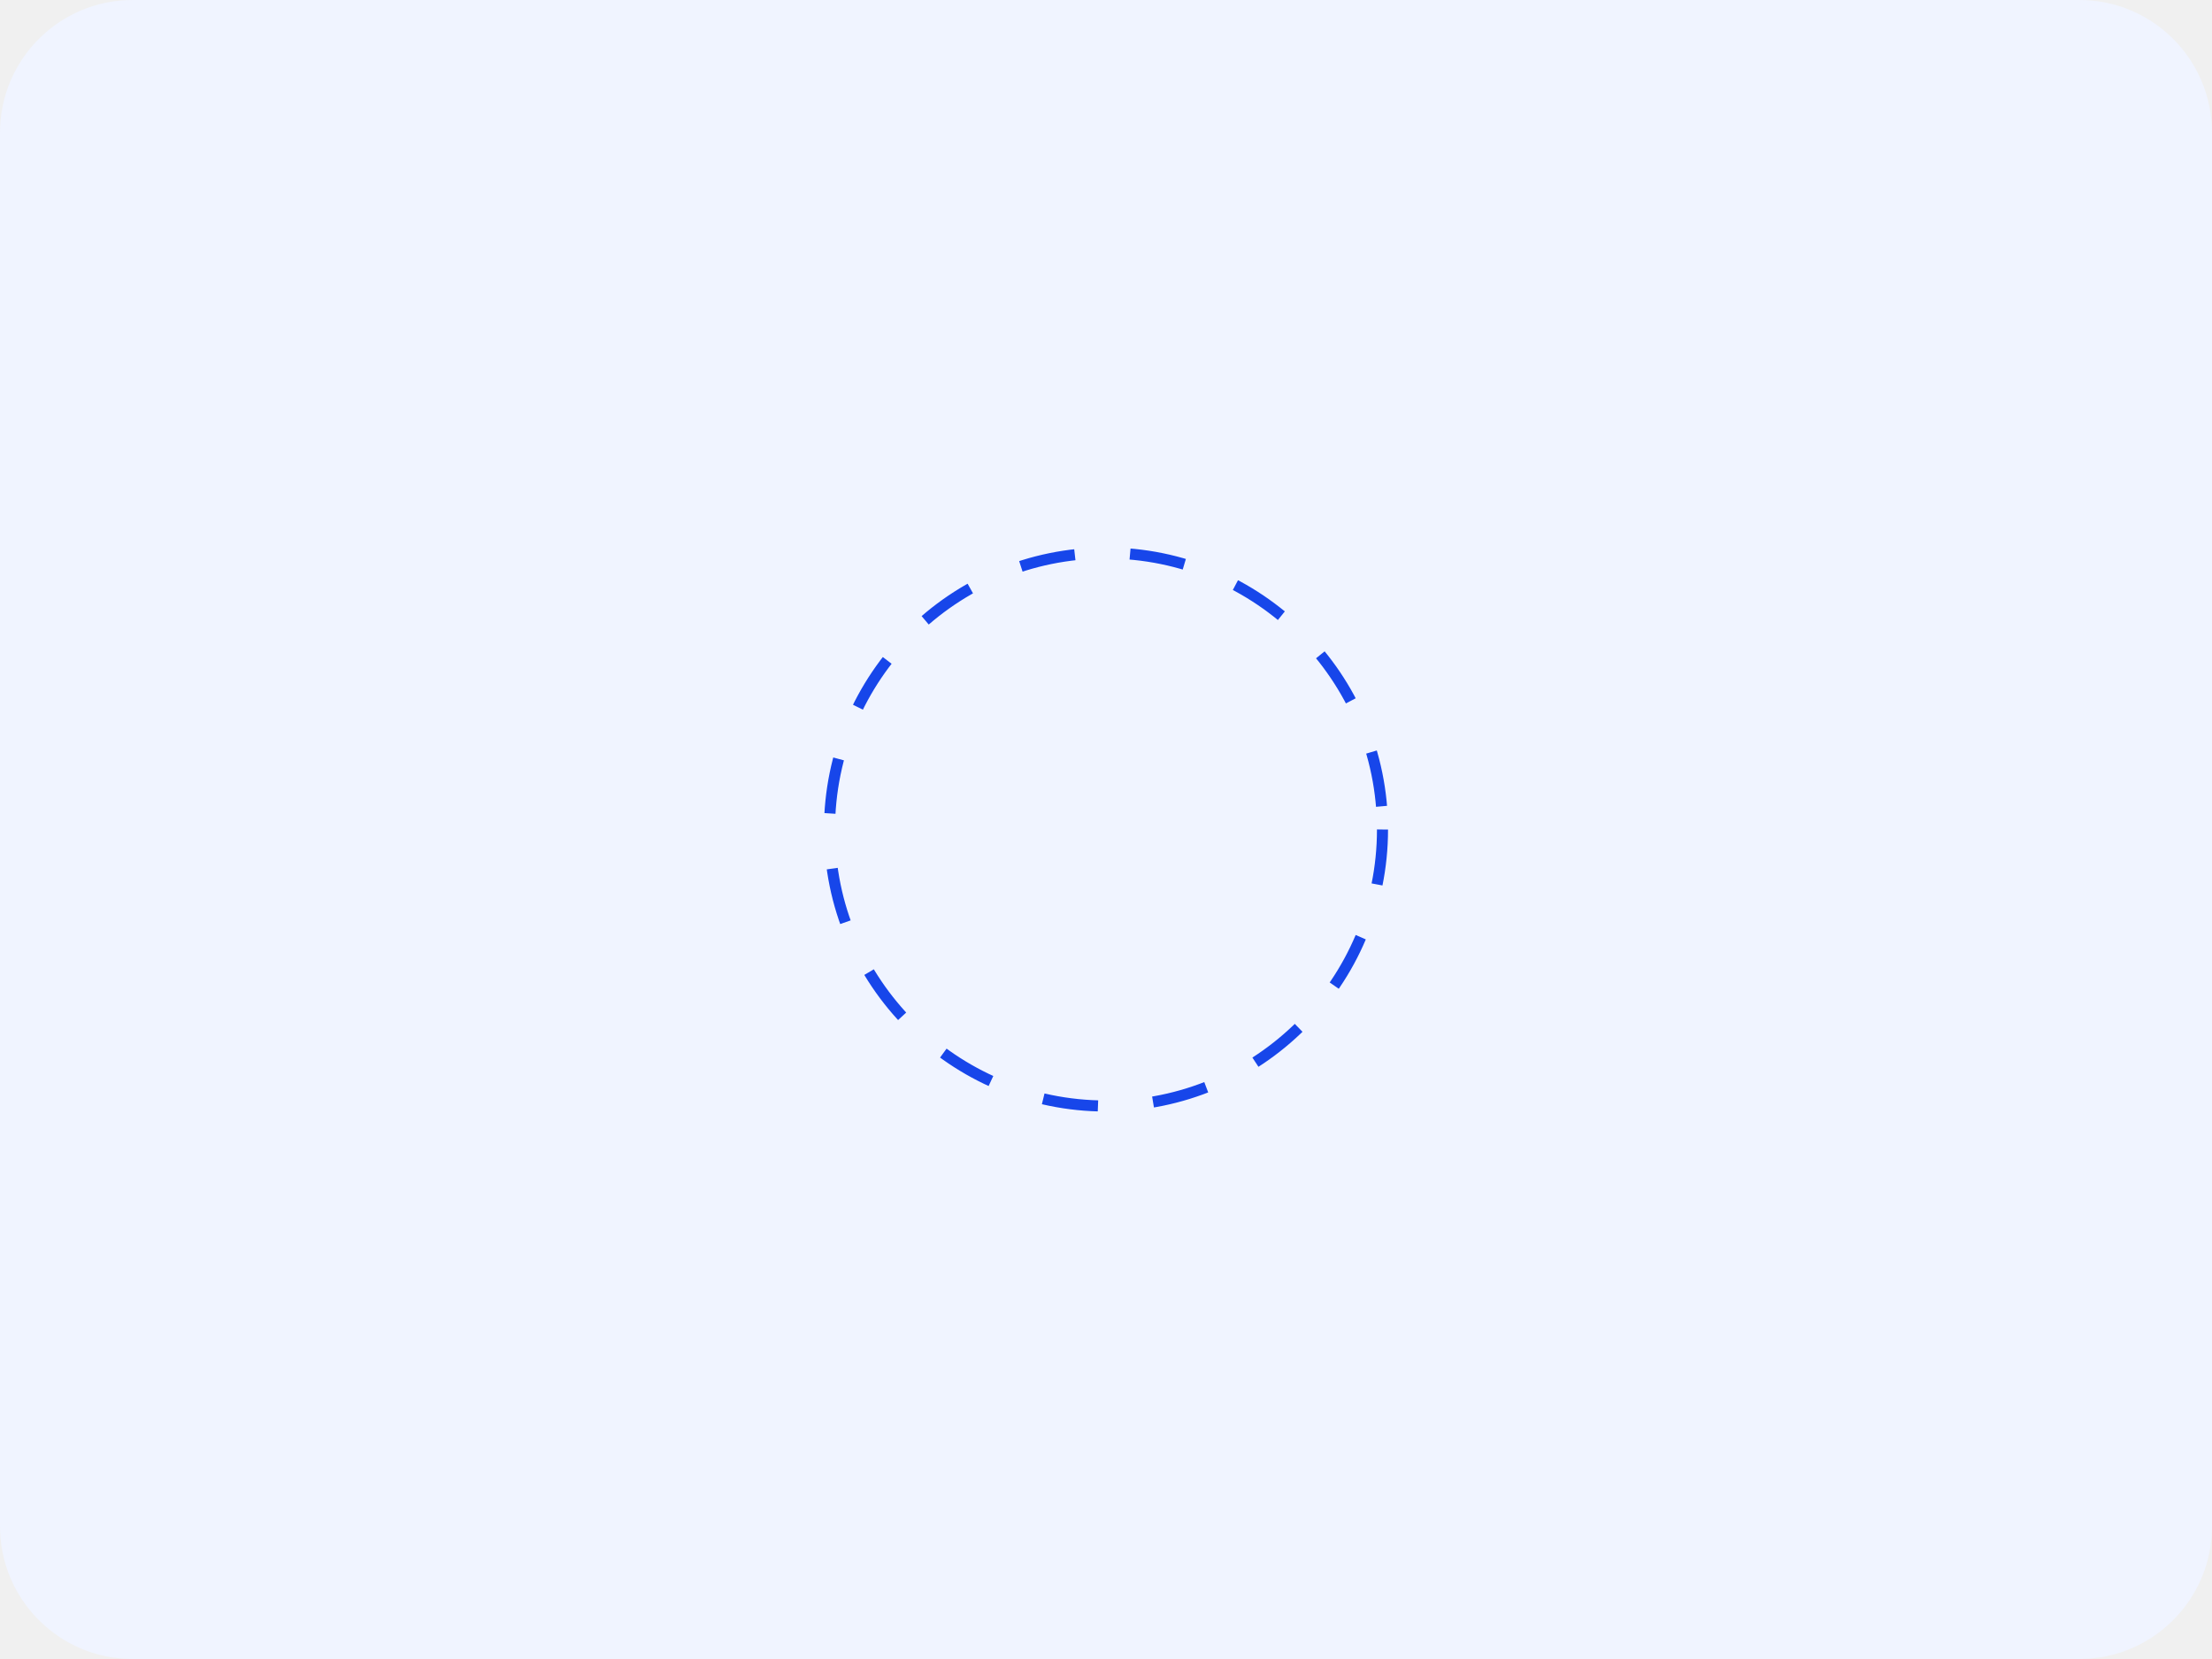
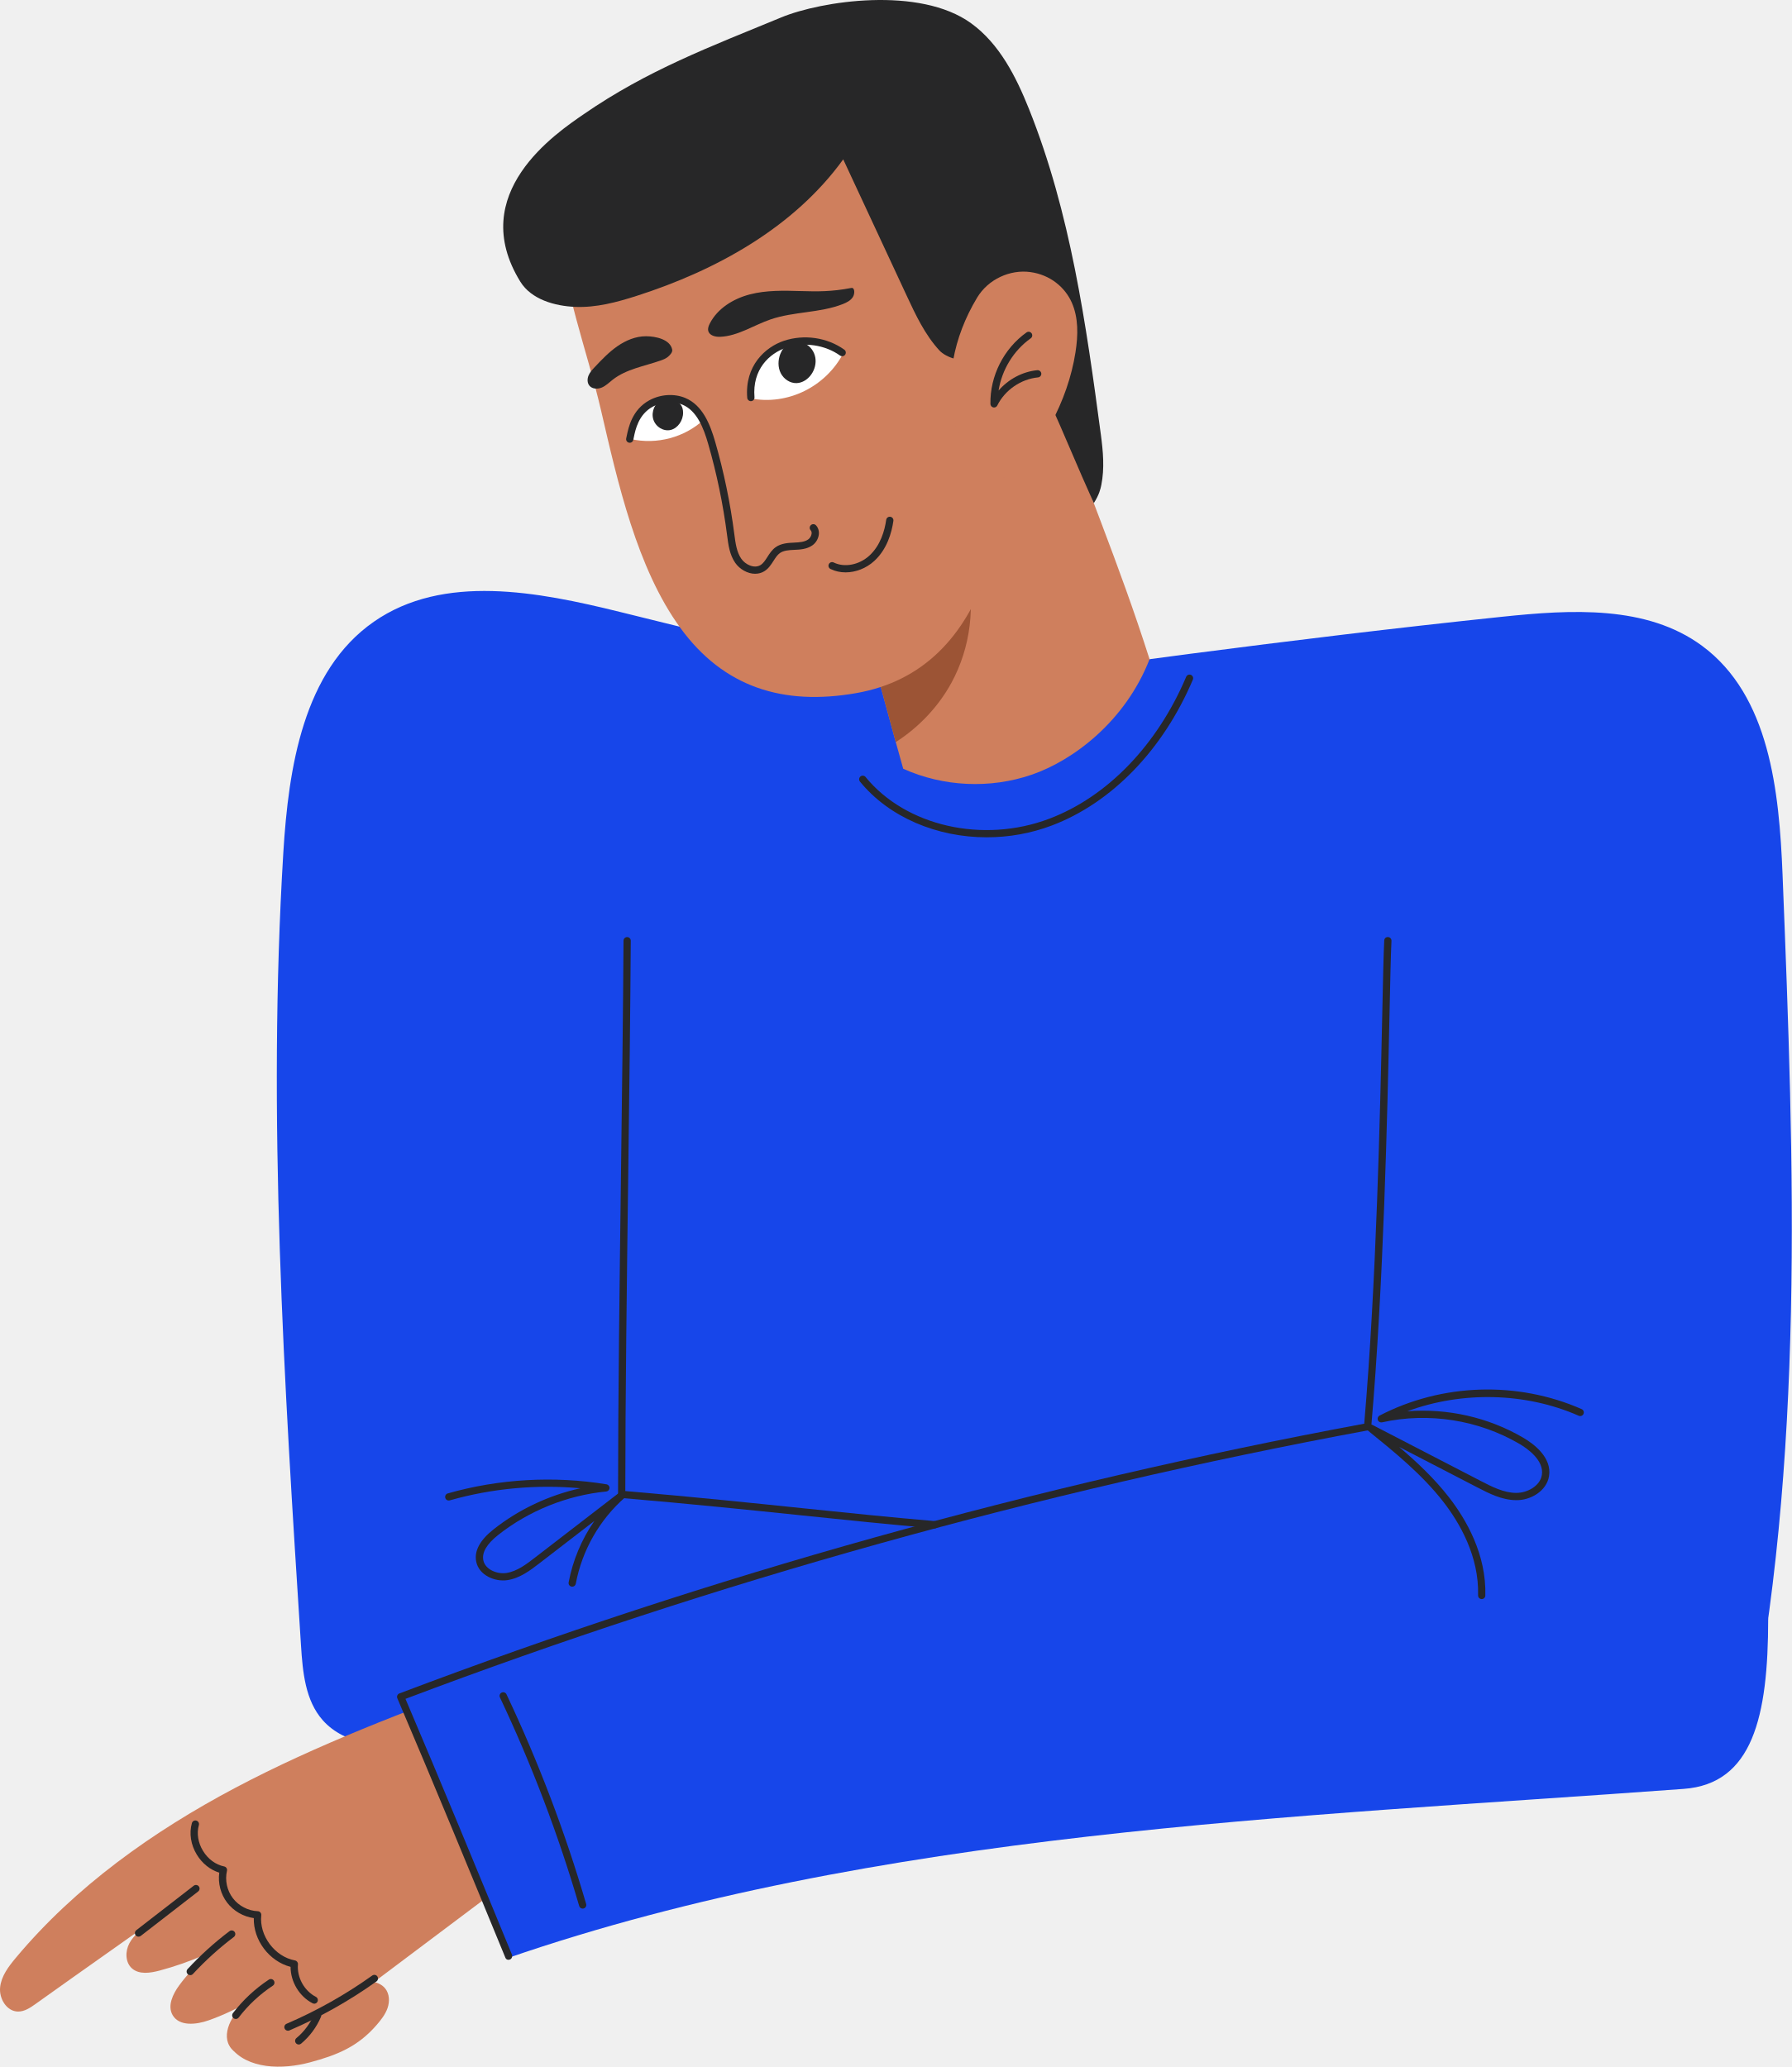
- <svg xmlns="http://www.w3.org/2000/svg" width="400" height="300" viewBox="0 0 400 300" fill="none">
-   <rect width="400" height="300" rx="24" fill="#f0f4ff" />
-   <circle cx="200" cy="150" r="50" stroke="#1746ea" stroke-width="2" stroke-dasharray="10 10" />
+ <svg xmlns="http://www.w3.org/2000/svg" width="436" height="503" viewBox="0 0 436 503" fill="none">
+   <path d="M226.884 167.691C201.56 161.437 176.232 155.183 150.908 148.929C130.849 143.976 107.887 139.499 90.94 151.308C73.808 163.244 70.197 186.724 68.928 207.55C65.014 271.793 69.125 336.222 73.236 400.454C73.649 406.881 74.266 413.835 78.555 418.644C84.024 424.777 93.31 425.204 101.532 425.182C208.892 424.879 317.581 425.023 424.942 424.72C439.228 355.422 436.529 283.499 433.701 212.802C432.887 192.456 430.533 169.298 414.15 157.183C400.666 147.213 382.239 148.332 365.557 150.079C313.645 155.512 261.914 162.726 226.88 167.691H226.884Z" fill="#1746EA" />
+   <path d="M279.698 160.409C273.8 175.544 261.104 185.069 251.001 188.524C240.917 191.999 229.492 191.47 219.76 187.076C219.143 184.872 218.541 182.702 217.94 180.584C215.574 172.013 213.454 164.091 211.44 156.367C210.38 152.291 209.32 148.272 208.279 144.249C222.213 126.485 237.858 109.04 255.869 94.543C264.064 118.163 272.097 136.596 279.69 160.409H279.698Z" fill="#CF7F5D" />
+   <path d="M231.487 166.159C228.307 171.978 223.575 176.973 217.943 180.588C215.577 172.016 213.457 164.095 211.443 156.37C220.025 150.037 227.637 144.075 235 137.798C237.437 147.236 236.166 157.573 231.487 166.159Z" fill="#9C5435" />
+   <path d="M119.861 408.538C98.614 416.478 77.299 424.448 57.255 435.058C37.212 445.667 18.357 459.063 3.825 476.464C2.068 478.566 0.308 480.884 0.028 483.61C-0.252 486.332 1.603 489.451 4.343 489.508C5.952 489.542 7.387 488.567 8.696 487.629C23.387 477.14 26.753 474.879 41.444 464.391C40.259 465.321 41.724 464.202 36.205 468.221C34.407 469.529 32.548 470.905 31.492 472.864C30.436 474.823 30.443 477.541 32.117 479.012C33.865 480.547 36.538 480.142 38.79 479.545C46.304 477.545 53.508 474.395 60.075 470.232C53.53 472.925 47.754 477.454 43.579 483.163C42.038 485.273 40.69 488.12 42.004 490.378C43.624 493.164 47.758 492.711 50.797 491.633C57.634 489.206 63.993 485.451 69.421 480.645C66.022 481.504 62.653 485.629 59.227 488.158C55.801 490.684 53.511 496.204 56.763 498.953C58.417 500.352 60.84 500.356 62.967 499.947C69.012 498.779 74.16 494.979 79.082 491.285C96.184 478.437 113.282 465.593 130.385 452.745C122.84 440.279 115.296 427.817 119.869 408.538H119.861Z" fill="#CF7F5D" />
+   <path d="M56.01 498.114C60.155 503.619 68.751 503.653 75.413 501.872C82.076 500.095 87.103 498.008 91.611 492.797C92.694 491.546 93.75 490.223 94.291 488.661C94.832 487.099 94.776 485.239 93.757 483.935C92.868 482.789 91.373 482.241 89.923 482.177C88.473 482.112 87.042 482.479 85.641 482.868C74.815 485.882 64.091 489.776 56.006 498.11L56.01 498.114Z" fill="#CF7F5D" />
+   <path d="M162.128 18.436C147.512 23.555 134.699 38.543 135.838 53.966C137.084 70.821 142.743 84.8 146.237 99.871C150.291 117.354 154.954 138.279 165.527 152.79C176.099 167.302 190.593 171.771 208.29 168.674C224.692 165.804 234.769 154.794 240.212 139.076C245.655 123.355 244.895 106.189 242.703 89.7C239.754 67.532 233.697 44.525 217.935 28.64C202.177 12.756 177.772 12.957 162.128 18.436Z" fill="#CF7F5D" />
+   <path d="M248.87 88.248C243.695 88.706 232.04 89.076 228.531 85.25C225.026 81.423 222.781 76.637 220.593 71.933C215.449 60.881 210.304 49.829 205.16 38.777C193.194 55.334 174.34 65.774 154.871 72.009C150.049 73.555 145.056 74.886 139.995 74.682C134.934 74.478 129.267 72.863 126.606 68.557C113.331 47.062 135.388 32.365 142.058 27.763C157.555 17.078 172.67 11.429 190.068 4.242C199.819 0.211 223.746 -3.419 236.268 5.656C243.184 10.665 247.219 18.674 250.388 26.599C260.441 51.758 264.257 78.898 267.842 105.75C268.387 109.823 268.762 113.97 267.959 117.997C267.781 118.889 267.456 120.387 266.131 122.429C258.564 105.716 251.069 85.579 248.873 88.244L248.87 88.248Z" fill="#272728" />
+   <path d="M237.737 72.428C231.843 82.217 229.905 93.092 232.331 102.707C233.032 105.478 234.133 108.219 236.416 110.186C238.698 112.148 242.366 113.207 245.962 112.231C250.611 110.972 253.624 106.953 255.623 103.255C258.692 97.568 260.74 91.64 261.668 85.749C262.326 81.559 262.402 77.294 260.759 73.608C259.116 69.918 255.539 66.863 250.664 66.205C245.792 65.543 240.455 67.91 237.737 72.428Z" fill="#CF7F5D" />
+   <path d="M339.37 197.534C336.709 246.26 334.052 294.983 332.348 347.225C252.666 362.485 174.256 384.347 98.182 412.515C106.623 433.844 115.064 455.169 123.506 476.498C213.348 445.524 314.871 442.306 409.657 435.322C426.388 434.09 430.204 417.858 430.204 393.939C413.643 323.93 385.302 254.718 339.37 197.534Z" fill="#1746EA" />
+   <path d="M153.459 106.836C153.372 104.053 154.606 101.259 156.722 99.444C158.838 97.629 161.791 96.835 164.532 97.345C167.272 97.852 169.744 99.652 171.167 102.193C166.542 106.42 159.845 108.276 153.459 106.836Z" fill="white" />
+   <path d="M182.569 96.926C182.108 91.836 185.166 86.592 189.943 84.282C194.724 81.972 200.921 82.735 205.145 85.995C203.131 89.882 199.793 93.137 195.769 95.13C191.741 97.126 187.051 97.852 182.569 96.926Z" fill="white" />
+   <path d="M183.74 139.628C181.866 139.628 179.947 138.505 178.883 136.963C177.509 134.974 177.202 132.595 176.911 130.293C175.927 122.67 174.382 115.222 172.296 107.992C171.176 104.109 169.556 99.943 166.028 98.468C163.817 97.542 161.054 97.734 158.809 98.967C155.357 100.865 154.607 104.506 154.206 106.461L154.077 107.062C153.968 107.539 153.491 107.834 153.021 107.724C152.544 107.614 152.249 107.142 152.359 106.669L152.48 106.106C152.908 104.03 153.793 99.708 157.965 97.421C160.672 95.935 164.025 95.716 166.72 96.838C170.934 98.6 172.766 103.217 174.004 107.501C176.112 114.817 177.675 122.353 178.652 129.9C178.943 132.157 179.22 134.32 180.348 135.957C181.362 137.428 183.535 138.426 185.03 137.511C185.715 137.091 186.196 136.339 186.707 135.541C187.256 134.683 187.824 133.798 188.725 133.155C190.095 132.183 191.859 132.104 193.146 132.047C194.588 131.983 195.758 131.888 196.636 131.272C197.079 130.962 197.412 130.399 197.469 129.866C197.496 129.627 197.477 129.295 197.238 129.038C196.909 128.678 196.928 128.123 197.287 127.79C197.643 127.457 198.203 127.48 198.537 127.839C199.07 128.417 199.316 129.204 199.225 130.051C199.112 131.091 198.51 132.115 197.647 132.716C196.28 133.673 194.585 133.749 193.226 133.805C191.84 133.866 190.625 133.968 189.747 134.592C189.126 135.03 188.676 135.738 188.195 136.486C187.601 137.416 186.984 138.377 185.954 139.012C185.269 139.432 184.512 139.621 183.751 139.621L183.74 139.628Z" fill="#272728" />
+   <path d="M182.683 97.625C182.229 97.625 181.843 97.277 181.805 96.816C181.161 89 186.2 84.456 190.716 82.939C195.633 81.291 201.265 82.111 205.418 85.087C205.815 85.371 205.906 85.923 205.622 86.32C205.338 86.713 204.786 86.804 204.388 86.524C200.747 83.911 195.603 83.159 191.28 84.614C187.184 85.991 183.009 89.881 183.569 96.672C183.607 97.156 183.247 97.583 182.763 97.625C182.736 97.625 182.713 97.625 182.691 97.625H182.683Z" fill="#272728" />
+   <path d="M241.856 99.164C241.792 99.164 241.727 99.156 241.663 99.141C241.266 99.054 240.982 98.702 240.974 98.298C240.849 91.503 244.214 84.834 249.756 80.894C250.154 80.614 250.702 80.705 250.986 81.102C251.27 81.499 251.176 82.051 250.778 82.331C246.588 85.31 243.756 89.995 242.961 95.039C245.331 92.29 248.768 90.433 252.387 90.085C252.841 90.048 253.303 90.392 253.352 90.879C253.398 91.363 253.042 91.794 252.557 91.84C248.39 92.241 244.502 94.925 242.647 98.672C242.496 98.978 242.185 99.164 241.856 99.164Z" fill="#272728" />
+   <path d="M205.729 139.284C204.438 139.284 203.181 139.016 202.061 138.46C201.625 138.244 201.444 137.715 201.659 137.28C201.875 136.845 202.405 136.664 202.84 136.879C205.46 138.169 209.026 137.484 211.513 135.216C214.234 132.728 215.249 129.106 215.616 126.5C215.684 126.016 216.138 125.684 216.615 125.752C217.1 125.82 217.433 126.266 217.365 126.75C216.956 129.639 215.813 133.673 212.705 136.516C210.733 138.32 208.174 139.284 205.729 139.284Z" fill="#272728" />
+   <path d="M191.87 83.752C190.901 84.195 190.239 85.136 189.853 86.131C189.27 87.624 189.236 89.367 189.955 90.8C190.674 92.233 192.207 93.281 193.812 93.231C195.251 93.186 196.568 92.29 197.393 91.114C198.222 89.934 198.619 88.433 198.37 87.012C198.124 85.59 197.204 84.278 195.905 83.647C194.607 83.019 193.002 83.238 191.87 83.752Z" fill="#272728" />
+   <path d="M161.037 97.303C159.36 97.931 158.384 100.192 158.944 102.037C159.504 103.882 161.457 105.047 163.187 104.627C164.917 104.208 166.231 102.313 166.2 100.37C166.189 99.686 166.022 98.978 165.606 98.464C164.52 97.118 162.423 97.689 161.033 97.303H161.037Z" fill="#272728" />
+   <path d="M207.151 70.069C202.257 71.003 198.933 70.95 194.792 70.829C190.651 70.708 186.445 70.602 182.437 71.642C178.428 72.685 174.574 75.048 172.693 78.735C172.409 79.291 172.167 79.926 172.326 80.534C172.621 81.669 174.067 82.013 175.241 81.96C179.575 81.767 183.372 79.136 187.475 77.729C193.145 75.786 199.448 76.186 205.031 74.008C205.978 73.638 206.947 73.154 207.496 72.299C208.045 71.445 207.965 69.918 207.151 70.073V70.069Z" fill="#272728" />
+   <path d="M163.548 85.079C163.075 82.633 159.66 81.828 157.166 81.824C154.671 81.82 152.264 82.83 150.216 84.251C148.168 85.673 146.434 87.492 144.727 89.303C144.133 89.934 143.527 90.581 143.194 91.382C142.861 92.18 142.853 93.175 143.402 93.844C144.095 94.695 145.431 94.736 146.438 94.298C147.445 93.859 148.236 93.054 149.103 92.377C152.407 89.802 156.757 89.121 160.716 87.737C161.364 87.511 162.022 87.254 162.545 86.807C163.067 86.361 163.669 85.684 163.552 85.079H163.548Z" fill="#272728" />
+   <path d="M123.707 476.914C123.389 476.914 123.101 476.747 122.969 476.426L122.912 476.286C114.38 455.543 105.56 434.097 96.672 413.268C96.577 413.045 96.577 412.799 96.672 412.576C96.766 412.357 96.944 412.183 97.171 412.096C172.746 383.458 251.728 361.373 331.921 346.45C334.892 311.974 335.774 271.23 336.308 246.824C336.482 238.679 336.622 232.248 336.789 228.871C336.811 228.388 337.167 227.998 337.712 228.032C338.197 228.055 338.575 228.467 338.549 228.955C338.386 232.305 338.25 238.729 338.072 246.862C337.538 271.446 336.645 312.594 333.624 347.266C333.59 347.663 333.295 347.985 332.905 348.057C252.89 362.905 174.082 384.895 98.655 413.415C107.422 433.992 116.125 455.142 124.543 475.609C124.729 476.059 124.543 476.645 124.093 476.83C123.964 476.883 123.835 476.906 123.707 476.906V476.914Z" fill="#272728" />
+   <path d="M360.504 389.134H360.481C359.993 389.118 359.607 388.714 359.622 388.226C359.883 378.743 355.163 370.607 351.158 365.453C345.999 358.81 339.336 353.407 332.89 348.181C332.538 347.894 332.462 347.391 332.708 347.013C332.958 346.631 333.454 346.51 333.851 346.714L360.304 360.405C362.9 361.751 365.838 363.275 368.885 363.294H368.919C371.58 363.294 374.711 361.634 375.142 358.931C375.721 355.331 371.538 352.454 369.714 351.38C359.74 345.527 347.551 343.614 336.255 346.125C335.827 346.215 335.384 345.981 335.233 345.565C335.082 345.149 335.263 344.684 335.657 344.48C350.814 336.612 369.195 336.025 384.825 342.907C385.272 343.103 385.472 343.625 385.276 344.071C385.083 344.518 384.56 344.718 384.11 344.521C371.168 338.82 355.708 338.506 342.395 343.429C352.157 342.661 362.155 344.903 370.607 349.864C373.265 351.422 377.61 354.711 376.887 359.211C376.293 362.897 372.303 365.139 368.874 365.06C365.402 365.041 362.261 363.411 359.486 361.978L340.404 352.099C344.772 355.819 348.993 359.797 352.551 364.375C356.734 369.76 361.662 378.278 361.386 388.279C361.371 388.759 360.981 389.137 360.504 389.137V389.134Z" fill="#272728" />
+   <path d="M139.223 386.116C139.17 386.116 139.113 386.112 139.06 386.101C138.579 386.01 138.265 385.553 138.352 385.073C139.359 379.696 141.513 374.592 144.606 370.126L131.213 380.448C129.131 382.052 126.546 384.048 123.483 384.517C120.372 384.993 116.564 383.322 115.875 380.07C115.322 377.465 116.749 374.796 120.111 372.142C126.224 367.306 133.549 363.865 141.199 362.167C130.554 361.192 119.687 362.194 109.428 365.113C108.963 365.253 108.471 364.977 108.338 364.508C108.206 364.039 108.478 363.551 108.944 363.419C121.413 359.872 134.76 359.108 147.558 361.203C147.994 361.275 148.312 361.661 148.296 362.103C148.281 362.545 147.941 362.908 147.502 362.954C138.015 363.869 128.677 367.627 121.208 373.529C118.415 375.741 117.2 377.817 117.601 379.715C118.078 381.957 120.947 383.118 123.215 382.781C125.823 382.381 128.113 380.615 130.131 379.061L151.026 362.957C151.408 362.666 151.949 362.727 152.248 363.094C152.551 363.46 152.506 364.005 152.146 364.319C145.897 369.767 141.615 377.257 140.09 385.402C140.01 385.825 139.639 386.12 139.223 386.12V386.116Z" fill="#272728" />
+   <path d="M76.45 487.588C76.314 487.588 76.174 487.557 76.045 487.489C72.812 485.818 70.697 482.252 70.697 478.63C65.492 477.284 61.615 472.127 61.752 466.765C59.204 466.414 56.823 465.045 55.26 462.996C53.689 460.935 53 458.266 53.348 455.706C51.153 455.029 49.199 453.475 47.894 451.339C46.421 448.934 45.982 446.129 46.686 443.648C46.818 443.176 47.307 442.907 47.776 443.04C48.245 443.172 48.518 443.66 48.386 444.129C47.814 446.14 48.185 448.435 49.4 450.42C50.615 452.409 52.489 453.781 54.537 454.194C54.772 454.239 54.976 454.379 55.105 454.579C55.233 454.78 55.279 455.025 55.222 455.256C54.692 457.559 55.23 460.054 56.664 461.93C58.099 463.805 60.362 464.988 62.728 465.087C62.971 465.098 63.202 465.208 63.361 465.393C63.519 465.578 63.595 465.82 63.569 466.066C63.024 471.027 66.858 476.169 71.772 477.069C72.218 477.152 72.529 477.56 72.491 478.014C72.218 481.201 74.013 484.457 76.859 485.931C77.291 486.158 77.461 486.688 77.238 487.122C77.082 487.425 76.772 487.599 76.454 487.599L76.45 487.588Z" fill="#272728" />
+   <path d="M70.061 494.174C69.72 494.174 69.395 493.974 69.251 493.641C69.058 493.195 69.266 492.673 69.713 492.484C77.049 489.334 84.067 485.383 90.57 480.74C90.968 480.46 91.52 480.547 91.8 480.944C92.084 481.341 91.993 481.893 91.596 482.177C84.99 486.892 77.862 490.903 70.409 494.102C70.296 494.151 70.178 494.174 70.061 494.174Z" fill="#272728" />
+   <path d="M72.684 497.524C72.43 497.524 72.18 497.414 72.006 497.206C71.692 496.832 71.745 496.276 72.12 495.966C74.009 494.393 75.511 492.363 76.465 490.102C76.654 489.656 77.173 489.444 77.62 489.633C78.07 489.822 78.278 490.34 78.093 490.79C77.029 493.312 75.356 495.569 73.251 497.324C73.085 497.46 72.884 497.528 72.688 497.528L72.684 497.524Z" fill="#272728" />
+   <path d="M33.709 471.287C33.444 471.287 33.187 471.17 33.009 470.947C32.71 470.561 32.782 470.009 33.164 469.707L47.136 458.885C47.519 458.587 48.075 458.659 48.374 459.04C48.673 459.426 48.601 459.978 48.219 460.281L34.247 471.102C34.088 471.227 33.895 471.287 33.706 471.287H33.709Z" fill="#272728" />
+   <path d="M46.289 480.646C46.073 480.646 45.861 480.566 45.691 480.411C45.331 480.082 45.312 479.523 45.642 479.167C48.746 475.81 52.175 472.709 55.836 469.945C56.225 469.65 56.778 469.73 57.073 470.115C57.369 470.505 57.289 471.057 56.903 471.352C53.326 474.051 49.976 477.088 46.94 480.366C46.766 480.555 46.527 480.649 46.293 480.649L46.289 480.646Z" fill="#272728" />
+   <path d="M57.369 491.316C57.183 491.316 56.994 491.259 56.835 491.134C56.449 490.839 56.373 490.283 56.669 489.898C59.114 486.703 62.055 483.958 65.409 481.738C65.814 481.47 66.363 481.583 66.632 481.988C66.9 482.396 66.791 482.941 66.382 483.209C63.191 485.319 60.393 487.932 58.069 490.968C57.895 491.195 57.634 491.316 57.365 491.316H57.369Z" fill="#272728" />
+   <path d="M240.106 203.758C228.016 203.758 216.357 198.926 209.229 190.196C208.922 189.818 208.979 189.262 209.354 188.955C209.732 188.645 210.289 188.706 210.595 189.08C220.377 201.062 239.171 205.339 255.289 199.236C269.431 193.886 281.571 181.299 288.6 164.7C288.793 164.25 289.308 164.042 289.759 164.231C290.205 164.42 290.417 164.938 290.228 165.388C283.009 182.426 270.503 195.364 255.91 200.885C250.788 202.824 245.402 203.754 240.098 203.754L240.106 203.758Z" fill="#272728" />
+   <path d="M227.403 371.915C227.377 371.915 227.354 371.915 227.328 371.915C216.263 370.97 206.05 369.907 195.239 368.784C182.819 367.495 168.742 366.032 151.181 364.531C150.723 364.493 150.375 364.111 150.375 363.653C150.375 340.854 150.738 312.727 151.09 285.526C151.355 264.999 151.609 245.614 151.704 228.913C151.704 228.429 152.101 228.036 152.586 228.036H152.589C153.078 228.036 153.471 228.437 153.468 228.924C153.373 245.629 153.119 265.018 152.854 285.549C152.506 312.424 152.147 340.203 152.139 362.844C169.34 364.323 183.187 365.763 195.421 367.034C206.224 368.156 216.433 369.215 227.479 370.16C227.964 370.202 228.327 370.629 228.285 371.113C228.248 371.575 227.861 371.919 227.407 371.919L227.403 371.915Z" fill="#272728" />
+   <path d="M141.767 464.455C141.385 464.455 141.033 464.205 140.919 463.82C135.854 446.48 129.366 429.401 121.633 413.063C121.424 412.621 121.614 412.095 122.053 411.888C122.496 411.68 123.022 411.869 123.23 412.307C131.001 428.728 137.523 445.894 142.615 463.328C142.751 463.793 142.482 464.285 142.013 464.421C141.93 464.444 141.846 464.455 141.767 464.455Z" fill="#272728" />
</svg>
